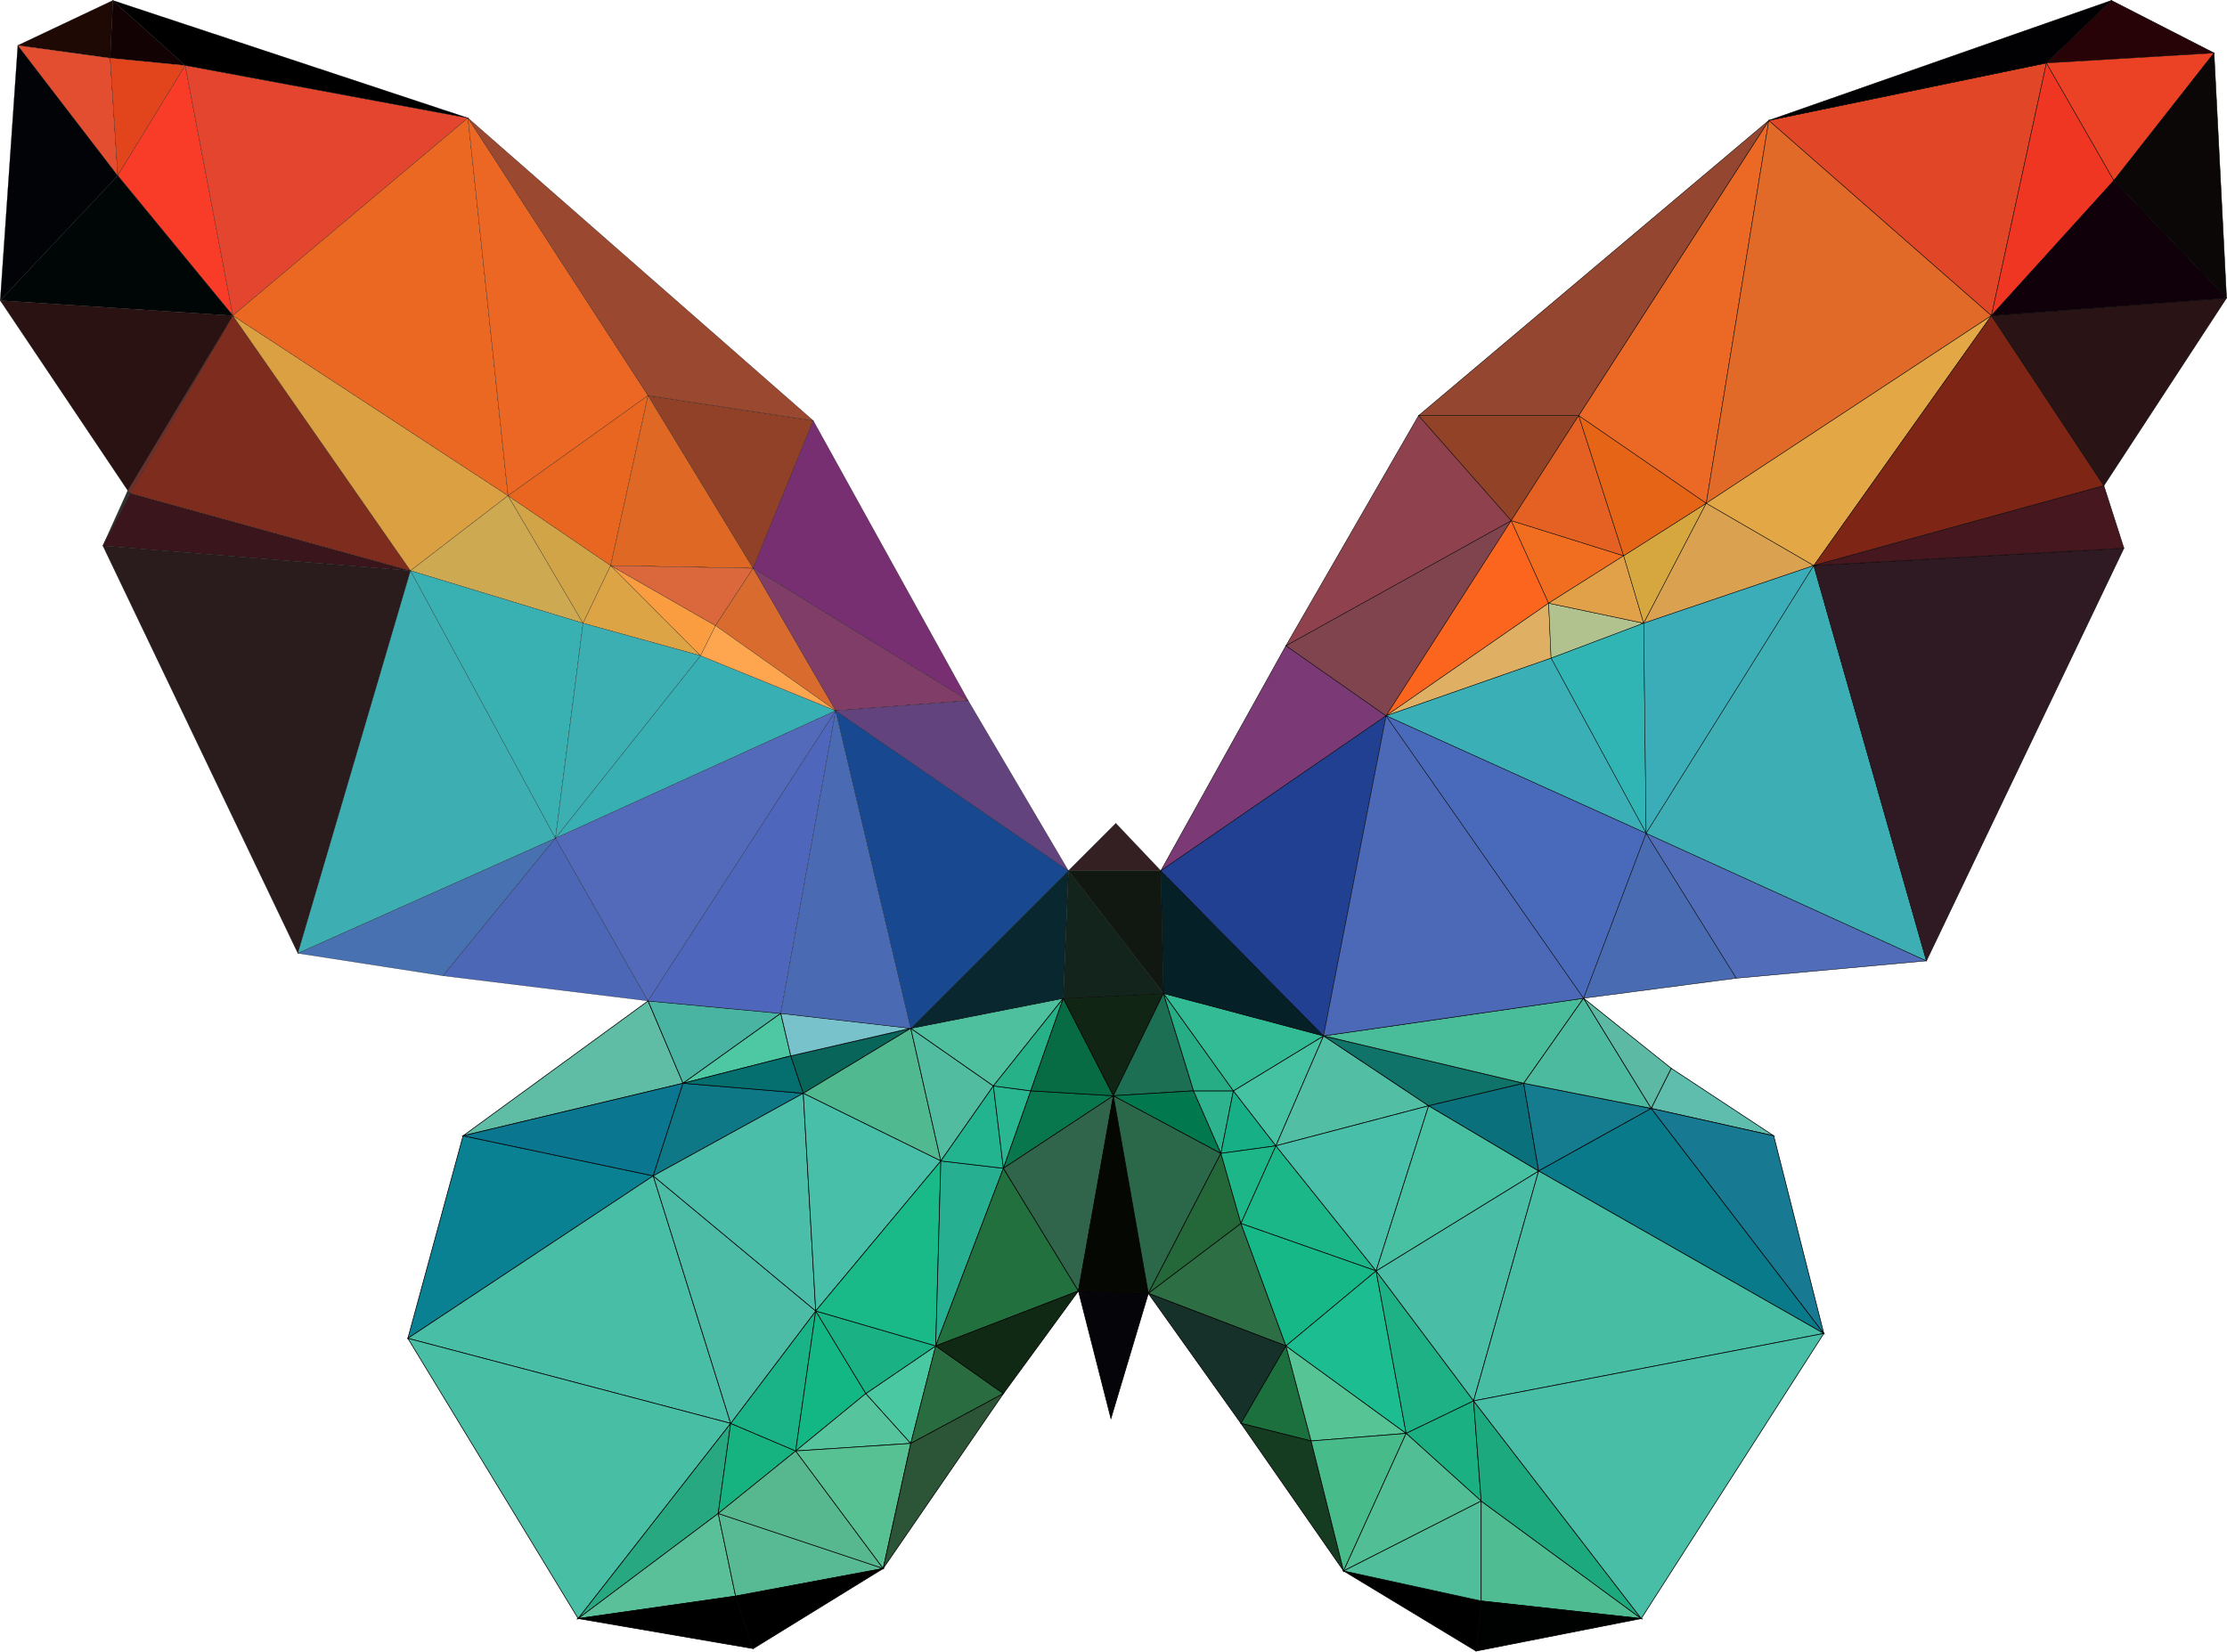
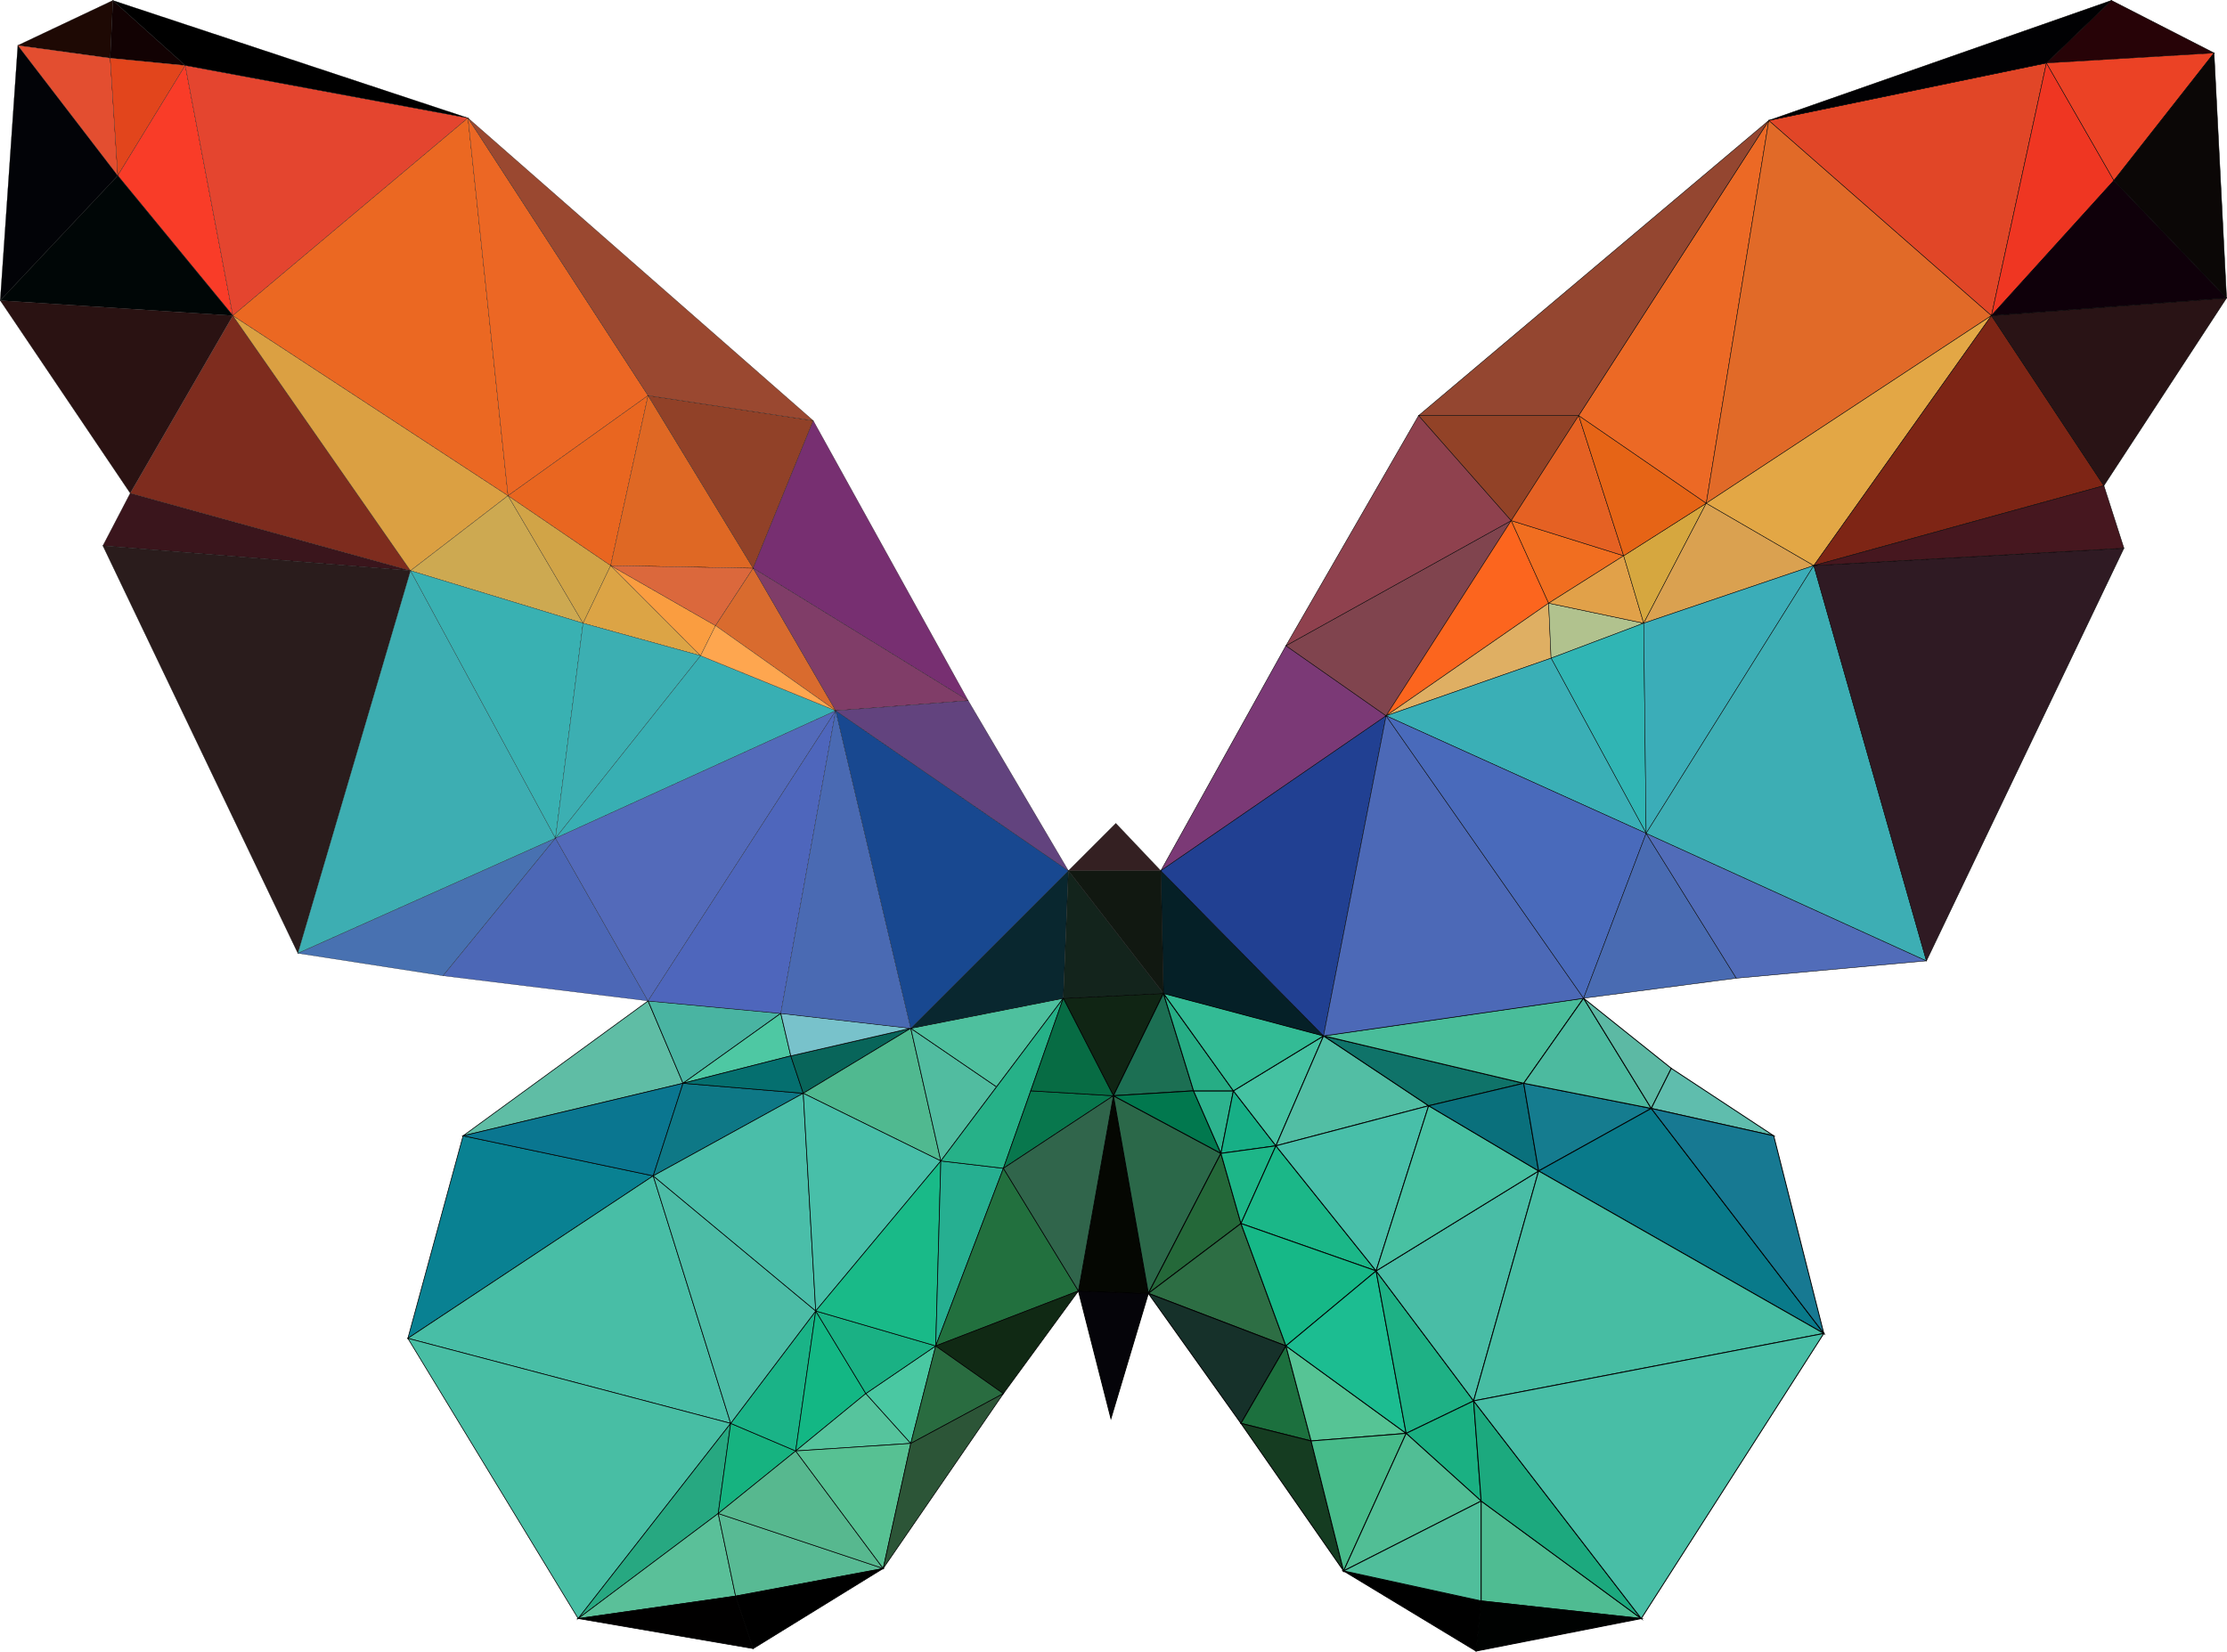
<svg xmlns="http://www.w3.org/2000/svg" version="1.1" baseProfile="tiny" id="图层_1" x="0px" y="0px" viewBox="0 0 1000.3 742.1" xml:space="preserve">
  <g>
+     <g>
+       <polygon fill="#050409" stroke="#000000" stroke-width="0.4" stroke-miterlimit="10" points="484.4,580 499,637.3 515.8,581.1       " />
+       <polygon fill="#050702" stroke="#000000" stroke-width="0.4" stroke-miterlimit="10" points="500.1,492.3 484.4,580 515.8,581.1       " />
+       <polygon fill="#102514" stroke="#000000" stroke-width="0.4" stroke-miterlimit="10" points="477.6,448.5 500.1,492.3     522.6,446.3   " />
+       <polygon fill="#1C6F53" stroke="#000000" stroke-width="0.4" stroke-miterlimit="10" points="522.6,446.3 500.1,492.3     536.1,490.1   " />
+       <polygon fill="#2B6849" stroke="#000000" stroke-width="0.4" stroke-miterlimit="10" points="500.1,492.3 515.8,581.1     548.4,518.2   " />
+       <polygon fill="#01784E" stroke="#000000" stroke-width="0.4" stroke-miterlimit="10" points="536.1,490.1 500.1,492.3     548.4,518.2   " />
+       <polygon fill="#2DB38E" stroke="#000000" stroke-width="0.4" stroke-miterlimit="10" points="536.1,490.1 548.4,518.2 554,490.1       " />
+       <polygon fill="#26AD85" stroke="#000000" stroke-width="0.4" stroke-miterlimit="10" points="522.6,446.3 536.1,490.1 554,490.1       " />
+       <polygon fill="#246839" stroke="#000000" stroke-width="0.4" stroke-miterlimit="10" points="548.4,518.2 515.8,581.1     557.4,549.7   " />
+       <polygon fill="#17AF86" stroke="#000000" stroke-width="0.4" stroke-miterlimit="10" points="554,490.1 548.4,518.2 573.1,514.8       " />
+       <polygon fill="#1DB688" stroke="#000000" stroke-width="0.4" stroke-miterlimit="10" points="548.4,518.2 557.4,549.7     573.1,514.8   " />
+       <polygon fill="#2D6E44" stroke="#000000" stroke-width="0.4" stroke-miterlimit="10" points="557.4,549.7 515.8,581.1     577.6,604.7   " />
+       <polygon fill="#16312A" stroke="#000000" stroke-width="0.4" stroke-miterlimit="10" points="515.8,581.1 557.4,639.5     577.6,604.7   " />
+       <polygon fill="#1C703E" stroke="#000000" stroke-width="0.4" stroke-miterlimit="10" points="577.6,604.7 557.4,639.5     588.9,647.4   " />
+       <polygon fill="#45C2A2" stroke="#000000" stroke-width="0.4" stroke-miterlimit="10" points="554,490.1 573.1,514.8 594.5,465.4       " />
+       <polygon fill="#33BB95" stroke="#000000" stroke-width="0.4" stroke-miterlimit="10" points="522.6,446.3 554,490.1 594.5,465.4       " />
+       <polygon fill="#153C21" stroke="#000000" stroke-width="0.4" stroke-miterlimit="10" points="588.9,647.4 557.4,639.5     603.5,705.8   " />
+       <polygon fill="#1BB788" stroke="#000000" stroke-width="0.4" stroke-miterlimit="10" points="573.1,514.8 557.4,549.7 618.1,571       " />
+       <polygon fill="#16B887" stroke="#000000" stroke-width="0.4" stroke-miterlimit="10" points="557.4,549.7 577.6,604.7 618.1,571       " />
+       <polygon fill="#56C495" stroke="#000000" stroke-width="0.4" stroke-miterlimit="10" points="577.6,604.7 588.9,647.4 631.6,644       " />
+       <polygon fill="#1CBD91" stroke="#000000" stroke-width="0.4" stroke-miterlimit="10" points="618.1,571 577.6,604.7 631.6,644       " />
+       <polygon fill="#47BB8A" stroke="#000000" stroke-width="0.4" stroke-miterlimit="10" points="588.9,647.4 603.5,705.8 631.6,644       " />
+       <polygon fill="#52BEA4" stroke="#000000" stroke-width="0.4" stroke-miterlimit="10" points="594.5,465.4 573.1,514.8     641.7,496.8   " />
+       <polygon fill="#48BFA9" stroke="#000000" stroke-width="0.4" stroke-miterlimit="10" points="573.1,514.8 618.1,571 641.7,496.8       " />
+       <polygon fill="#1EB185" stroke="#000000" stroke-width="0.4" stroke-miterlimit="10" points="618.1,571 631.6,644 661.9,629.4       " />
+       <polygon fill="#1AB082" stroke="#000000" stroke-width="0.4" stroke-miterlimit="10" points="661.9,629.4 631.6,644 665.3,674.4       " />
+       <polygon fill="#51BE95" stroke="#000000" stroke-width="0.4" stroke-miterlimit="10" points="631.6,644 603.5,705.8 665.3,674.4       " />
+       <polygon stroke="#000000" stroke-width="0.4" stroke-miterlimit="10" points="603.5,705.8 663,741.8 665.3,719.3   " />
+       <polygon fill="#50BE9B" stroke="#000000" stroke-width="0.4" stroke-miterlimit="10" points="665.3,674.4 603.5,705.8     665.3,719.3   " />
+       <polygon fill="#0F7369" stroke="#000000" stroke-width="0.4" stroke-miterlimit="10" points="594.5,465.4 641.7,496.8     684.4,486.7   " />
+       <polygon fill="#49BDA6" stroke="#000000" stroke-width="0.4" stroke-miterlimit="10" points="618.1,571 661.9,629.4 691.1,526.1       " />
+       <polygon fill="#48C1A2" stroke="#000000" stroke-width="0.4" stroke-miterlimit="10" points="641.7,496.8 618.1,571 691.1,526.1       " />
+       <polygon fill="#0A707C" stroke="#000000" stroke-width="0.4" stroke-miterlimit="10" points="684.4,486.7 641.7,496.8     691.1,526.1   " />
+       <polygon fill="#49BD9A" stroke="#000000" stroke-width="0.4" stroke-miterlimit="10" points="594.5,465.4 684.4,486.7     711.3,448.5   " />
+       <polygon fill="#4FBC92" stroke="#000000" stroke-width="0.4" stroke-miterlimit="10" points="665.3,674.4 665.3,719.3     737.2,727.2   " />
+       <polygon fill="#1CA97E" stroke="#000000" stroke-width="0.4" stroke-miterlimit="10" points="661.9,629.4 665.3,674.4     737.2,727.2   " />
+       <polygon fill="#000201" stroke="#000000" stroke-width="0.4" stroke-miterlimit="10" points="665.3,719.3 663,741.8 737.2,727.2       " />
+       <polygon fill="#157C8F" stroke="#000000" stroke-width="0.4" stroke-miterlimit="10" points="684.4,486.7 691.1,526.1 741.7,498       " />
+       <polygon fill="#4CBA9F" stroke="#000000" stroke-width="0.4" stroke-miterlimit="10" points="711.3,448.5 684.4,486.7 741.7,498       " />
+       <polygon fill="#5CB9A4" stroke="#000000" stroke-width="0.4" stroke-miterlimit="10" points="711.3,448.5 741.7,498 750.7,480       " />
+       <polygon fill="#5FBDAD" stroke="#000000" stroke-width="0.4" stroke-miterlimit="10" points="750.7,480 741.7,498 796.7,510.3       " />
+       <polygon fill="#097A8A" stroke="#000000" stroke-width="0.4" stroke-miterlimit="10" points="741.7,498 691.1,526.1 819.2,599.1       " />
+       <polygon fill="#177992" stroke="#000000" stroke-width="0.4" stroke-miterlimit="10" points="796.7,510.3 741.7,498 819.2,599.1       " />
+       <polygon fill="#47BDA3" stroke="#000000" stroke-width="0.4" stroke-miterlimit="10" points="691.1,526.1 661.9,629.4     819.2,599.1   " />
+       <polygon fill="#48BEA6" stroke="#000000" stroke-width="0.4" stroke-miterlimit="10" points="661.9,629.4 737.2,727.2     819.2,599.1   " />
+     </g>
    <g>
      <polygon fill="#098192" stroke="#000000" stroke-width="0.3" stroke-miterlimit="10" points="208,510.3 183.2,601.3 293.4,528.3       " />
      <polygon fill="#5FBDA5" stroke="#000000" stroke-width="0.3" stroke-miterlimit="10" points="291.1,449.7 208,510.3 306.8,486.7       " />
      <polygon fill="#0A7690" stroke="#000000" stroke-width="0.3" stroke-miterlimit="10" points="208,510.3 293.4,528.3 306.8,486.7       " />
      <polygon fill="#48BEA6" stroke="#000000" stroke-width="0.3" stroke-miterlimit="10" points="293.4,528.3 183.2,601.3     328.2,639.5   " />
      <polygon fill="#48BEA4" stroke="#000000" stroke-width="0.3" stroke-miterlimit="10" points="183.2,601.3 259.7,727.2     328.2,639.5   " />
      <polygon fill="#27A881" stroke="#000000" stroke-width="0.3" stroke-miterlimit="10" points="259.7,727.2 322.6,680 328.2,639.5       " />
      <polygon fill="#5AC099" stroke="#000000" stroke-width="0.3" stroke-miterlimit="10" points="322.6,680 259.7,727.2 330.4,717.1       " />
      <polygon fill="#010000" stroke="#000000" stroke-width="0.3" stroke-miterlimit="10" points="330.4,717.1 259.7,727.2     338.3,740.7   " />
      <polygon fill="#49B4A2" stroke="#000000" stroke-width="0.3" stroke-miterlimit="10" points="291.1,449.7 306.8,486.7     350.7,455.3   " />
      <polygon fill="#4EC8A3" stroke="#000000" stroke-width="0.3" stroke-miterlimit="10" points="350.7,455.3 306.8,486.7     355.2,474.4   " />
      <polygon fill="#16B380" stroke="#000000" stroke-width="0.3" stroke-miterlimit="10" points="328.2,639.5 322.6,680 357.4,651.9       " />
      <polygon fill="#0E7886" stroke="#000000" stroke-width="0.3" stroke-miterlimit="10" points="306.8,486.7 293.4,528.3     360.8,491.2   " />
      <polygon fill="#056F6F" stroke="#000000" stroke-width="0.3" stroke-miterlimit="10" points="355.2,474.4 306.8,486.7     360.8,491.2   " />
      <polygon fill="#1AB387" stroke="#000000" stroke-width="0.3" stroke-miterlimit="10" points="328.2,639.5 357.4,651.9 366.4,589       " />
      <polygon fill="#4CBCA6" stroke="#000000" stroke-width="0.3" stroke-miterlimit="10" points="293.4,528.3 328.2,639.5 366.4,589       " />
      <polygon fill="#4ABEA9" stroke="#000000" stroke-width="0.3" stroke-miterlimit="10" points="360.8,491.2 293.4,528.3 366.4,589       " />
      <polygon fill="#13B784" stroke="#000000" stroke-width="0.3" stroke-miterlimit="10" points="366.4,589 357.4,651.9 388.9,626.1       " />
      <polygon fill="#58BA94" stroke="#000000" stroke-width="0.3" stroke-miterlimit="10" points="322.6,680 330.4,717.1 396.7,704.7       " />
      <polygon fill="#57B88F" stroke="#000000" stroke-width="0.3" stroke-miterlimit="10" points="357.4,651.9 322.6,680 396.7,704.7       " />
      <polygon stroke="#000000" stroke-width="0.3" stroke-miterlimit="10" points="330.4,717.1 338.3,740.7 396.7,704.7   " />
      <polygon fill="#08655A" stroke="#000000" stroke-width="0.3" stroke-miterlimit="10" points="355.2,474.4 360.8,491.2 409.1,462       " />
      <polygon fill="#78C2CB" stroke="#000000" stroke-width="0.3" stroke-miterlimit="10" points="350.7,455.3 355.2,474.4 409.1,462       " />
      <polygon fill="#56C49D" stroke="#000000" stroke-width="0.3" stroke-miterlimit="10" points="388.9,626.1 357.4,651.9     409.1,648.5   " />
      <polygon fill="#57C193" stroke="#000000" stroke-width="0.3" stroke-miterlimit="10" points="357.4,651.9 396.7,704.7     409.1,648.5   " />
      <polygon fill="#4AC8A2" stroke="#000000" stroke-width="0.3" stroke-miterlimit="10" points="388.9,626.1 409.1,648.5     420.3,604.7   " />
      <polygon fill="#1AB184" stroke="#000000" stroke-width="0.3" stroke-miterlimit="10" points="366.4,589 388.9,626.1 420.3,604.7       " />
      <polygon fill="#50B990" stroke="#000000" stroke-width="0.3" stroke-miterlimit="10" points="409.1,462 360.8,491.2 422.6,521.6       " />
      <polygon fill="#48BFA9" stroke="#000000" stroke-width="0.3" stroke-miterlimit="10" points="360.8,491.2 366.4,589 422.6,521.6       " />
      <polygon fill="#19BA88" stroke="#000000" stroke-width="0.3" stroke-miterlimit="10" points="366.4,589 420.3,604.7 422.6,521.6       " />
-       <polygon fill="#51BCA0" stroke="#000000" stroke-width="0.3" stroke-miterlimit="10" points="409.1,462 422.6,521.6 446.2,487.9       " />
+       <polygon fill="#51BCA0" stroke="#000000" stroke-width="0.3" stroke-miterlimit="10" points="409.1,462 422.6,521.6 447.6,488.3       " />
      <polygon fill="#26AF91" stroke="#000000" stroke-width="0.3" stroke-miterlimit="10" points="422.6,521.6 420.3,604.7     450.7,524.9   " />
-       <polygon fill="#22B48F" stroke="#000000" stroke-width="0.3" stroke-miterlimit="10" points="446.2,487.9 422.6,521.6     450.7,524.9   " />
      <polygon fill="#296C40" stroke="#000000" stroke-width="0.3" stroke-miterlimit="10" points="420.3,604.7 409.1,648.5     450.7,626.1   " />
      <polygon fill="#2C5537" stroke="#000000" stroke-width="0.3" stroke-miterlimit="10" points="409.1,648.5 396.7,704.7     450.7,626.1   " />
-       <polygon fill="#29B791" stroke="#000000" stroke-width="0.3" stroke-miterlimit="10" points="446.2,487.9 450.7,524.9 463,490.1       " />
-       <polygon fill="#4EC09E" stroke="#000000" stroke-width="0.3" stroke-miterlimit="10" points="409.1,462 446.2,487.9 477.6,448.5       " />
-       <polygon fill="#26B188" stroke="#000000" stroke-width="0.3" stroke-miterlimit="10" points="446.2,487.9 463,490.1 477.6,448.5       " />
+       <polygon fill="#4EC09E" stroke="#000000" stroke-width="0.3" stroke-miterlimit="10" points="409.1,462 447.6,488.3 477.6,448.5       " />
+       <polygon fill="#26B188" stroke="#000000" stroke-width="0.3" stroke-miterlimit="10" points="422.6,521.6 450.7,524.9     477.6,448.5   " />
      <polygon fill="#22703E" stroke="#000000" stroke-width="0.3" stroke-miterlimit="10" points="450.7,524.9 420.3,604.7 484.4,580       " />
      <polygon fill="#102914" stroke="#000000" stroke-width="0.3" stroke-miterlimit="10" points="420.3,604.7 450.7,626.1 484.4,580       " />
      <polygon fill="#08774D" stroke="#000000" stroke-width="0.3" stroke-miterlimit="10" points="463,490.1 450.7,524.9 500.1,492.3       " />
      <polygon fill="#30654B" stroke="#000000" stroke-width="0.3" stroke-miterlimit="10" points="450.7,524.9 484.4,580 500.1,492.3       " />
      <polygon fill="#076C44" stroke="#000000" stroke-width="0.3" stroke-miterlimit="10" points="477.6,448.5 463,490.1 500.1,492.3       " />
-       <polygon fill="#050409" stroke="#000000" stroke-width="0.3" stroke-miterlimit="10" points="484.4,580 499,637.3 515.8,581.1       " />
-       <polygon fill="#050702" stroke="#000000" stroke-width="0.3" stroke-miterlimit="10" points="500.1,492.3 484.4,580 515.8,581.1       " />
-       <polygon fill="#102514" stroke="#000000" stroke-width="0.3" stroke-miterlimit="10" points="477.6,448.5 500.1,492.3     522.6,446.3   " />
-       <polygon fill="#1C6F53" stroke="#000000" stroke-width="0.3" stroke-miterlimit="10" points="522.6,446.3 500.1,492.3     536.1,490.1   " />
-       <polygon fill="#2B6849" stroke="#000000" stroke-width="0.3" stroke-miterlimit="10" points="500.1,492.3 515.8,581.1     548.4,518.2   " />
-       <polygon fill="#01784E" stroke="#000000" stroke-width="0.3" stroke-miterlimit="10" points="536.1,490.1 500.1,492.3     548.4,518.2   " />
-       <polygon fill="#2DB38E" stroke="#000000" stroke-width="0.3" stroke-miterlimit="10" points="536.1,490.1 548.4,518.2 554,490.1       " />
-       <polygon fill="#26AD85" stroke="#000000" stroke-width="0.3" stroke-miterlimit="10" points="522.6,446.3 536.1,490.1 554,490.1       " />
-       <polygon fill="#246839" stroke="#000000" stroke-width="0.3" stroke-miterlimit="10" points="548.4,518.2 515.8,581.1     557.4,549.7   " />
-       <polygon fill="#17AF86" stroke="#000000" stroke-width="0.3" stroke-miterlimit="10" points="554,490.1 548.4,518.2 573.1,514.8       " />
-       <polygon fill="#1DB688" stroke="#000000" stroke-width="0.3" stroke-miterlimit="10" points="548.4,518.2 557.4,549.7     573.1,514.8   " />
-       <polygon fill="#2D6E44" stroke="#000000" stroke-width="0.3" stroke-miterlimit="10" points="557.4,549.7 515.8,581.1     577.6,604.7   " />
-       <polygon fill="#16312A" stroke="#000000" stroke-width="0.3" stroke-miterlimit="10" points="515.8,581.1 557.4,639.5     577.6,604.7   " />
-       <polygon fill="#1C703E" stroke="#000000" stroke-width="0.3" stroke-miterlimit="10" points="577.6,604.7 557.4,639.5     588.9,647.4   " />
-       <polygon fill="#45C2A2" stroke="#000000" stroke-width="0.3" stroke-miterlimit="10" points="554,490.1 573.1,514.8 594.5,465.4       " />
-       <polygon fill="#33BB95" stroke="#000000" stroke-width="0.3" stroke-miterlimit="10" points="522.6,446.3 554,490.1 594.5,465.4       " />
-       <polygon fill="#153C21" stroke="#000000" stroke-width="0.3" stroke-miterlimit="10" points="588.9,647.4 557.4,639.5     603.5,705.8   " />
-       <polygon fill="#1BB788" stroke="#000000" stroke-width="0.3" stroke-miterlimit="10" points="573.1,514.8 557.4,549.7 618.1,571       " />
-       <polygon fill="#16B887" stroke="#000000" stroke-width="0.3" stroke-miterlimit="10" points="557.4,549.7 577.6,604.7 618.1,571       " />
-       <polygon fill="#56C495" stroke="#000000" stroke-width="0.3" stroke-miterlimit="10" points="577.6,604.7 588.9,647.4 631.6,644       " />
-       <polygon fill="#1CBD91" stroke="#000000" stroke-width="0.3" stroke-miterlimit="10" points="618.1,571 577.6,604.7 631.6,644       " />
-       <polygon fill="#47BB8A" stroke="#000000" stroke-width="0.3" stroke-miterlimit="10" points="588.9,647.4 603.5,705.8 631.6,644       " />
-       <polygon fill="#52BEA4" stroke="#000000" stroke-width="0.3" stroke-miterlimit="10" points="594.5,465.4 573.1,514.8     641.7,496.8   " />
-       <polygon fill="#48BFA9" stroke="#000000" stroke-width="0.3" stroke-miterlimit="10" points="573.1,514.8 618.1,571 641.7,496.8       " />
-       <polygon fill="#1EB185" stroke="#000000" stroke-width="0.3" stroke-miterlimit="10" points="618.1,571 631.6,644 661.9,629.4       " />
-       <polygon fill="#1AB082" stroke="#000000" stroke-width="0.3" stroke-miterlimit="10" points="661.9,629.4 631.6,644 665.3,674.4       " />
-       <polygon fill="#51BE95" stroke="#000000" stroke-width="0.3" stroke-miterlimit="10" points="631.6,644 603.5,705.8 665.3,674.4       " />
-       <polygon stroke="#000000" stroke-width="0.3" stroke-miterlimit="10" points="603.5,705.8 663,741.8 665.3,719.3   " />
-       <polygon fill="#50BE9B" stroke="#000000" stroke-width="0.3" stroke-miterlimit="10" points="665.3,674.4 603.5,705.8     665.3,719.3   " />
-       <polygon fill="#0F7369" stroke="#000000" stroke-width="0.3" stroke-miterlimit="10" points="594.5,465.4 641.7,496.8     684.4,486.7   " />
-       <polygon fill="#49BDA6" stroke="#000000" stroke-width="0.3" stroke-miterlimit="10" points="618.1,571 661.9,629.4 691.1,526.1       " />
-       <polygon fill="#48C1A2" stroke="#000000" stroke-width="0.3" stroke-miterlimit="10" points="641.7,496.8 618.1,571 691.1,526.1       " />
-       <polygon fill="#0A707C" stroke="#000000" stroke-width="0.3" stroke-miterlimit="10" points="684.4,486.7 641.7,496.8     691.1,526.1   " />
-       <polygon fill="#49BD9A" stroke="#000000" stroke-width="0.3" stroke-miterlimit="10" points="594.5,465.4 684.4,486.7     711.3,448.5   " />
-       <polygon fill="#4FBC92" stroke="#000000" stroke-width="0.3" stroke-miterlimit="10" points="665.3,674.4 665.3,719.3     737.2,727.2   " />
-       <polygon fill="#1CA97E" stroke="#000000" stroke-width="0.3" stroke-miterlimit="10" points="661.9,629.4 665.3,674.4     737.2,727.2   " />
-       <polygon fill="#000201" stroke="#000000" stroke-width="0.3" stroke-miterlimit="10" points="665.3,719.3 663,741.8 737.2,727.2       " />
-       <polygon fill="#157C8F" stroke="#000000" stroke-width="0.3" stroke-miterlimit="10" points="684.4,486.7 691.1,526.1 741.7,498       " />
-       <polygon fill="#4CBA9F" stroke="#000000" stroke-width="0.3" stroke-miterlimit="10" points="711.3,448.5 684.4,486.7 741.7,498       " />
-       <polygon fill="#5CB9A4" stroke="#000000" stroke-width="0.3" stroke-miterlimit="10" points="711.3,448.5 741.7,498 750.7,480       " />
-       <polygon fill="#5FBDAD" stroke="#000000" stroke-width="0.3" stroke-miterlimit="10" points="750.7,480 741.7,498 796.7,510.3       " />
-       <polygon fill="#097A8A" stroke="#000000" stroke-width="0.3" stroke-miterlimit="10" points="741.7,498 691.1,526.1 819.2,599.1       " />
-       <polygon fill="#177992" stroke="#000000" stroke-width="0.3" stroke-miterlimit="10" points="796.7,510.3 741.7,498 819.2,599.1       " />
-       <polygon fill="#47BDA3" stroke="#000000" stroke-width="0.3" stroke-miterlimit="10" points="691.1,526.1 661.9,629.4     819.2,599.1   " />
-       <polygon fill="#48BEA6" stroke="#000000" stroke-width="0.3" stroke-miterlimit="10" points="661.9,629.4 737.2,727.2     819.2,599.1   " />
    </g>
    <g>
      <polygon fill="#052027" stroke="#000000" stroke-width="0.2" stroke-miterlimit="10" points="521.4,391.2 522.6,446.3     594.5,465.4   " />
      <polygon fill="#7B3976" stroke="#000000" stroke-width="0.2" stroke-miterlimit="10" points="577.6,290.1 521.4,391.2     622.6,321.6   " />
      <polygon fill="#214092" stroke="#000000" stroke-width="0.2" stroke-miterlimit="10" points="521.4,391.2 594.5,465.4     622.6,321.6   " />
      <polygon fill="#80444E" stroke="#000000" stroke-width="0.2" stroke-miterlimit="10" points="577.6,290.1 622.6,321.6     678.8,233.9   " />
      <polygon fill="#8F414E" stroke="#000000" stroke-width="0.2" stroke-miterlimit="10" points="637.2,186.7 577.6,290.1     678.8,233.9   " />
      <polygon fill="#FC651E" stroke="#000000" stroke-width="0.2" stroke-miterlimit="10" points="678.8,233.9 622.6,321.6 695.6,271       " />
      <polygon fill="#DFAF63" stroke="#000000" stroke-width="0.2" stroke-miterlimit="10" points="695.6,271 622.6,321.6 696.7,295.7       " />
      <polygon fill="#924227" stroke="#000000" stroke-width="0.2" stroke-miterlimit="10" points="637.2,186.7 678.8,233.9     709.1,186.7   " />
      <polygon fill="#4C69B7" stroke="#000000" stroke-width="0.2" stroke-miterlimit="10" points="622.6,321.6 594.5,465.4     711.3,448.5   " />
      <polygon fill="#F16E20" stroke="#000000" stroke-width="0.2" stroke-miterlimit="10" points="678.8,233.9 695.6,271 729.3,249.7       " />
      <polygon fill="#E56123" stroke="#000000" stroke-width="0.2" stroke-miterlimit="10" points="709.1,186.7 678.8,233.9     729.3,249.7   " />
      <polygon fill="#B1C28E" stroke="#000000" stroke-width="0.2" stroke-miterlimit="10" points="695.6,271 696.7,295.7 738.3,280       " />
      <polygon fill="#E1A149" stroke="#000000" stroke-width="0.2" stroke-miterlimit="10" points="729.3,249.7 695.6,271 738.3,280       " />
      <polygon fill="#30B5B4" stroke="#000000" stroke-width="0.2" stroke-miterlimit="10" points="738.3,280 696.7,295.7 739.4,374.4       " />
      <polygon fill="#3AAFB6" stroke="#000000" stroke-width="0.2" stroke-miterlimit="10" points="696.7,295.7 622.6,321.6     739.4,374.4   " />
      <polygon fill="#496ABB" stroke="#000000" stroke-width="0.2" stroke-miterlimit="10" points="622.6,321.6 711.3,448.5     739.4,374.4   " />
      <polygon fill="#D6A73F" stroke="#000000" stroke-width="0.2" stroke-miterlimit="10" points="729.3,249.7 738.3,280 766.4,226.1       " />
      <polygon fill="#E66416" stroke="#000000" stroke-width="0.2" stroke-miterlimit="10" points="709.1,186.7 729.3,249.7     766.4,226.1   " />
      <polygon fill="#496BB2" stroke="#000000" stroke-width="0.2" stroke-miterlimit="10" points="739.4,374.4 711.3,448.5     779.9,439.5   " />
      <polygon fill="#EC6925" stroke="#000000" stroke-width="0.2" stroke-miterlimit="10" points="709.1,186.7 766.4,226.1 794.5,54.1       " />
      <polygon fill="#944630" stroke="#000000" stroke-width="0.2" stroke-miterlimit="10" points="637.2,186.7 709.1,186.7 794.5,54.1       " />
      <polygon fill="#DAA150" stroke="#000000" stroke-width="0.2" stroke-miterlimit="10" points="766.4,226.1 738.3,280 814.7,254.1       " />
      <polygon fill="#3BADB8" stroke="#000000" stroke-width="0.2" stroke-miterlimit="10" points="738.3,280 739.4,374.4 814.7,254.1       " />
      <polygon fill="#516CB9" stroke="#000000" stroke-width="0.2" stroke-miterlimit="10" points="739.4,374.4 779.9,439.5     865.3,431.7   " />
      <polygon fill="#3DAEB4" stroke="#000000" stroke-width="0.2" stroke-miterlimit="10" points="814.7,254.1 739.4,374.4     865.3,431.7   " />
      <polygon fill="#E16A28" stroke="#000000" stroke-width="0.2" stroke-miterlimit="10" points="794.5,54.1 766.4,226.1 894.5,141.8       " />
      <polygon fill="#E3A745" stroke="#000000" stroke-width="0.2" stroke-miterlimit="10" points="766.4,226.1 814.7,254.1     894.5,141.8   " />
      <polygon fill="#E14627" stroke="#000000" stroke-width="0.2" stroke-miterlimit="10" points="794.5,54.1 894.5,141.8 919.2,28.3       " />
      <polygon fill="#7E2515" stroke="#000000" stroke-width="0.2" stroke-miterlimit="10" points="894.5,141.8 814.7,254.1 945,218.2       " />
      <polygon fill="#010103" stroke="#000000" stroke-width="0.2" stroke-miterlimit="10" points="794.5,54.1 919.2,28.3 948.4,0.2       " />
      <polygon fill="#EF3622" stroke="#000000" stroke-width="0.2" stroke-miterlimit="10" points="919.2,28.3 894.5,141.8 949.5,81.1       " />
      <polygon fill="#2F1A23" stroke="#000000" stroke-width="0.2" stroke-miterlimit="10" points="814.7,254.1 865.3,431.7 954,246.3       " />
      <polygon fill="#46171F" stroke="#000000" stroke-width="0.2" stroke-miterlimit="10" points="945,218.2 814.7,254.1 954,246.3       " />
      <polygon fill="#270307" stroke="#000000" stroke-width="0.2" stroke-miterlimit="10" points="948.4,0.2 919.2,28.3 994.5,23.8       " />
      <polygon fill="#EB4225" stroke="#000000" stroke-width="0.2" stroke-miterlimit="10" points="919.2,28.3 949.5,81.1 994.5,23.8       " />
      <polygon fill="#0B0706" stroke="#000000" stroke-width="0.2" stroke-miterlimit="10" points="994.5,23.8 949.5,81.1 1000.1,133.9       " />
      <polygon fill="#291315" stroke="#000000" stroke-width="0.2" stroke-miterlimit="10" points="894.5,141.8 945,218.2 1000.1,133.9       " />
      <polygon fill="#0F000A" stroke="#000000" stroke-width="0.2" stroke-miterlimit="10" points="949.5,81.1 894.5,141.8     1000.1,133.9   " />
    </g>
    <g>
      <polygon fill="#1E0904" stroke="#000000" stroke-width="0.1" stroke-miterlimit="10" points="8,20.4 49.5,26.1 50.7,0.2   " />
      <polygon fill="#020307" stroke="#000000" stroke-width="0.1" stroke-miterlimit="10" points="8,20.4 0.1,135 52.9,78.9   " />
      <polygon fill="#E34E30" stroke="#000000" stroke-width="0.1" stroke-miterlimit="10" points="49.5,26.1 8,20.4 52.9,78.9   " />
-       <polygon fill="#2E332F" stroke="#000000" stroke-width="0.1" stroke-miterlimit="10" points="57.4,220.4 46.2,245.2 58.5,221.6       " />
      <polygon fill="#120203" stroke="#000000" stroke-width="0.1" stroke-miterlimit="10" points="50.7,0.2 49.5,26.1 83.2,29.4   " />
      <polygon fill="#E2451C" stroke="#000000" stroke-width="0.1" stroke-miterlimit="10" points="49.5,26.1 52.9,78.9 83.2,29.4   " />
      <polygon fill="#F93C28" stroke="#000000" stroke-width="0.1" stroke-miterlimit="10" points="83.2,29.4 52.9,78.9 104.6,141.8       " />
-       <polygon fill="#6D302D" stroke="#000000" stroke-width="0.1" stroke-miterlimit="10" points="57.4,220.4 58.5,221.6 104.6,141.8       " />
      <polygon fill="#000606" stroke="#000000" stroke-width="0.1" stroke-miterlimit="10" points="52.9,78.9 0.1,135 104.6,141.8   " />
-       <polygon fill="#2A1212" stroke="#000000" stroke-width="0.1" stroke-miterlimit="10" points="0.1,135 57.4,220.4 104.6,141.8       " />
+       <polyline fill="#2A1212" stroke="#000000" stroke-width="0.1" stroke-miterlimit="10" points="104.6,141.8 0.1,135 58.5,221.6       " />
      <polygon fill="#3A151C" stroke="#000000" stroke-width="0.1" stroke-miterlimit="10" points="58.5,221.6 46.2,245.2 184.4,256.4       " />
      <polygon fill="#2A1C1C" stroke="#000000" stroke-width="0.1" stroke-miterlimit="10" points="46.2,245.2 133.8,428.3 184.4,256.4       " />
      <polygon fill="#7E2C1E" stroke="#000000" stroke-width="0.1" stroke-miterlimit="10" points="104.6,141.8 58.5,221.6 184.4,256.4       " />
      <polygon fill="#E4452F" stroke="#000000" stroke-width="0.1" stroke-miterlimit="10" points="83.2,29.4 104.6,141.8 210.2,53       " />
      <polygon stroke="#000000" stroke-width="0.1" stroke-miterlimit="10" points="50.7,0.2 83.2,29.4 210.2,53   " />
      <polygon fill="#DBA042" stroke="#000000" stroke-width="0.1" stroke-miterlimit="10" points="104.6,141.8 184.4,256.4     228.2,222.7   " />
      <polygon fill="#EB6822" stroke="#000000" stroke-width="0.1" stroke-miterlimit="10" points="210.2,53 104.6,141.8 228.2,222.7       " />
      <polygon fill="#3DAEB2" stroke="#000000" stroke-width="0.1" stroke-miterlimit="10" points="184.4,256.4 133.8,428.3     249.5,376.6   " />
      <polygon fill="#4871B1" stroke="#000000" stroke-width="0.1" stroke-miterlimit="10" points="133.8,428.3 199,438.4 249.5,376.6       " />
      <polygon fill="#CDA951" stroke="#000000" stroke-width="0.1" stroke-miterlimit="10" points="228.2,222.7 184.4,256.4 261.9,280       " />
      <polygon fill="#39B1B2" stroke="#000000" stroke-width="0.1" stroke-miterlimit="10" points="184.4,256.4 249.5,376.6 261.9,280       " />
      <polygon fill="#D1A447" stroke="#000000" stroke-width="0.1" stroke-miterlimit="10" points="228.2,222.7 261.9,280 274.3,254.1       " />
      <polygon fill="#4C67B6" stroke="#000000" stroke-width="0.1" stroke-miterlimit="10" points="249.5,376.6 199,438.4 291.1,449.7       " />
      <polygon fill="#EC6724" stroke="#000000" stroke-width="0.1" stroke-miterlimit="10" points="210.2,53 228.2,222.7 291.1,177.7       " />
      <polygon fill="#E96620" stroke="#000000" stroke-width="0.1" stroke-miterlimit="10" points="228.2,222.7 274.3,254.1     291.1,177.7   " />
      <polygon fill="#DCA445" stroke="#000000" stroke-width="0.1" stroke-miterlimit="10" points="274.3,254.1 261.9,280 314.7,294.6       " />
      <polygon fill="#3CAFB2" stroke="#000000" stroke-width="0.1" stroke-miterlimit="10" points="261.9,280 249.5,376.6 314.7,294.6       " />
      <polygon fill="#FA9D40" stroke="#000000" stroke-width="0.1" stroke-miterlimit="10" points="274.3,254.1 314.7,294.6     321.4,281.1   " />
      <polygon fill="#DF6824" stroke="#000000" stroke-width="0.1" stroke-miterlimit="10" points="291.1,177.7 274.3,254.1     338.3,255.3   " />
      <polygon fill="#DB683C" stroke="#000000" stroke-width="0.1" stroke-miterlimit="10" points="274.3,254.1 321.4,281.1     338.3,255.3   " />
      <polygon fill="#914128" stroke="#000000" stroke-width="0.1" stroke-miterlimit="10" points="291.1,177.7 338.3,255.3 365.3,189       " />
      <polygon fill="#9A4830" stroke="#000000" stroke-width="0.1" stroke-miterlimit="10" points="210.2,53 291.1,177.7 365.3,189       " />
      <polygon fill="#38AFB3" stroke="#000000" stroke-width="0.1" stroke-miterlimit="10" points="314.7,294.6 249.5,376.6     375.4,319.3   " />
      <polygon fill="#536ABA" stroke="#000000" stroke-width="0.1" stroke-miterlimit="10" points="249.5,376.6 291.1,449.7     375.4,319.3   " />
      <polygon fill="#4E66BC" stroke="#000000" stroke-width="0.1" stroke-miterlimit="10" points="291.1,449.7 350.7,455.3     375.4,319.3   " />
      <polygon fill="#D96B2E" stroke="#000000" stroke-width="0.1" stroke-miterlimit="10" points="338.3,255.3 321.4,281.1     375.4,319.3   " />
      <polygon fill="#FEA64F" stroke="#000000" stroke-width="0.1" stroke-miterlimit="10" points="321.4,281.1 314.7,294.6     375.4,319.3   " />
      <polygon fill="#4A6AB3" stroke="#000000" stroke-width="0.1" stroke-miterlimit="10" points="375.4,319.3 350.7,455.3 409.1,462       " />
      <polygon fill="#772F71" stroke="#000000" stroke-width="0.1" stroke-miterlimit="10" points="365.3,189 338.3,255.3 434.9,314.8       " />
      <polygon fill="#803D68" stroke="#000000" stroke-width="0.1" stroke-miterlimit="10" points="338.3,255.3 375.4,319.3     434.9,314.8   " />
      <polygon fill="#09272F" stroke="#000000" stroke-width="0.1" stroke-miterlimit="10" points="409.1,462 477.6,448.5 479.9,391.2       " />
      <polygon fill="#184890" stroke="#000000" stroke-width="0.1" stroke-miterlimit="10" points="375.4,319.3 409.1,462 479.9,391.2       " />
      <polygon fill="#62437E" stroke="#000000" stroke-width="0.1" stroke-miterlimit="10" points="434.9,314.8 375.4,319.3     479.9,391.2   " />
      <polygon fill="#342022" stroke="#000000" stroke-width="0.1" stroke-miterlimit="10" points="501.2,369.9 479.9,391.2     521.4,391.2   " />
      <polygon fill="#13241C" stroke="#000000" stroke-width="0.1" stroke-miterlimit="10" points="479.9,391.2 477.6,448.5     522.6,446.3   " />
      <polygon fill="#111811" stroke="#000000" stroke-width="0.1" stroke-miterlimit="10" points="521.4,391.2 479.9,391.2     522.6,446.3   " />
    </g>
  </g>
</svg>
